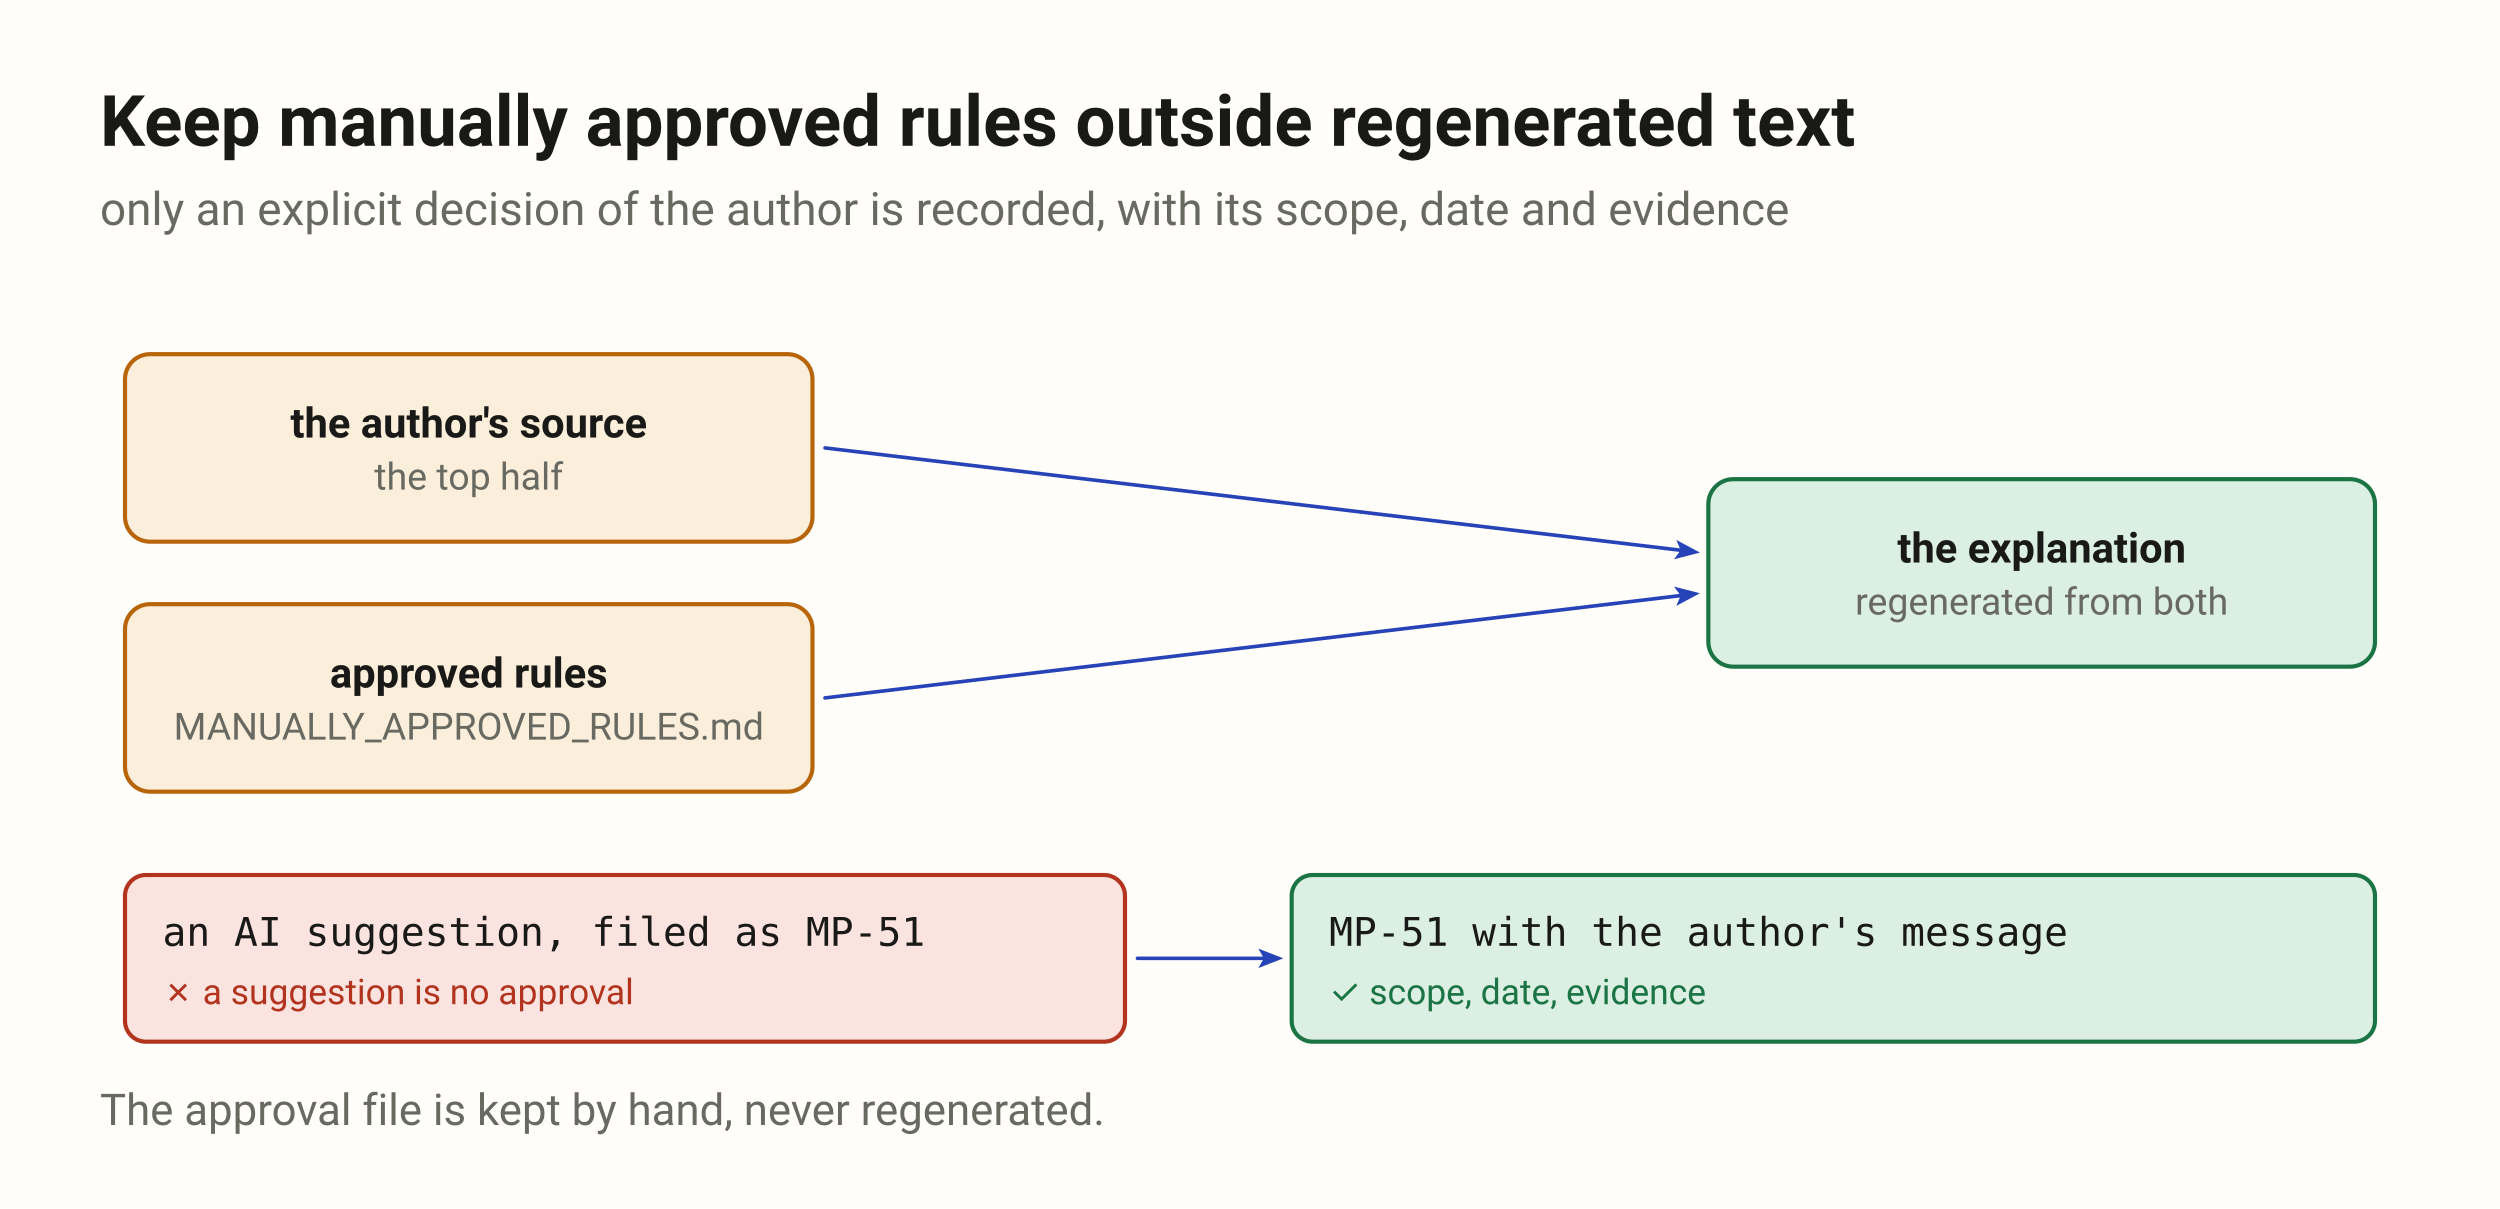
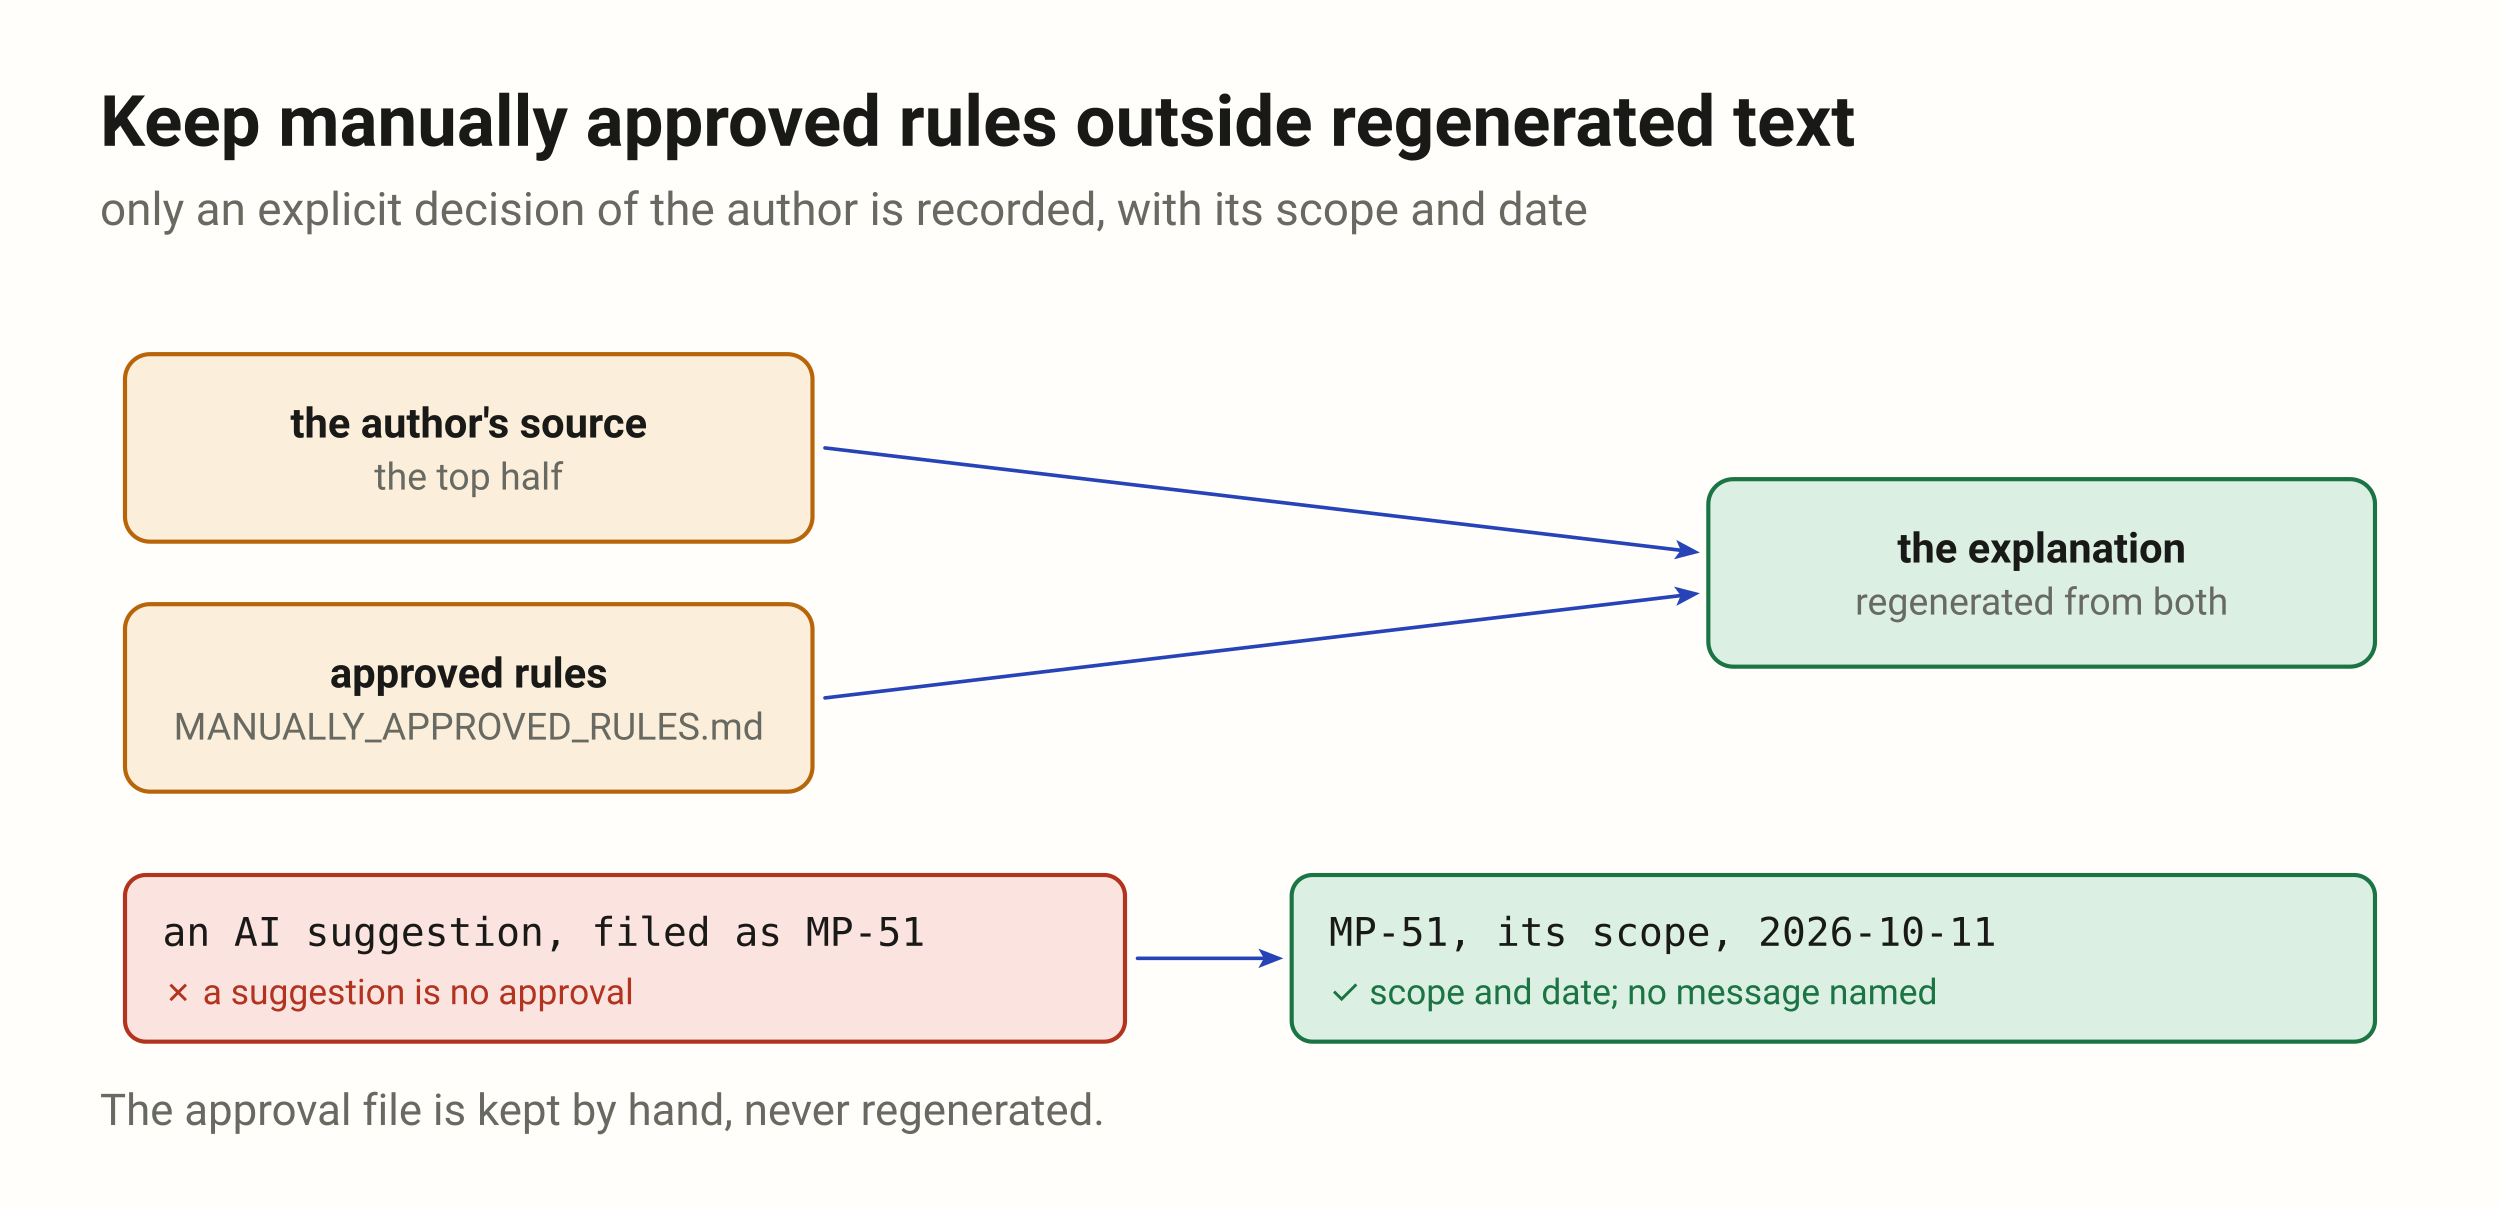
<svg xmlns="http://www.w3.org/2000/svg" width="1200" height="580" viewBox="0 0 1200 580" font-family="system-ui, -apple-system, 'Segoe UI', Roboto, sans-serif">
  <rect width="1200" height="580" fill="#fffefb" />
  <defs>
    <marker id="arrow" viewBox="0 0 12 12" refX="8" refY="6" markerUnits="userSpaceOnUse" markerWidth="16" markerHeight="16" orient="auto-start-reverse">
      <path d="M2 2.5 L11 6 L2 9.5 L4 6 z" fill="#2743b8" stroke-linejoin="round" />
    </marker>
  </defs>
  <text x="48" y="70" fill="#191a17" font-size="34" font-weight="700">Keep manually approved rules outside regenerated text</text>
-   <text x="48" y="108" fill="#686a61" font-size="22">only an explicit decision of the author is recorded, with its scope, date and evidence</text>
+   <text x="48" y="108" fill="#686a61" font-size="22">only an explicit decision of the author is recorded, with its scope and date</text>
  <rect x="60" y="170" width="330" height="90" rx="12" fill="#fbeedb" stroke="#b8650a" stroke-width="2" />
  <text x="225.0" y="210.0" fill="#191a17" font-size="20" text-anchor="middle" font-weight="700">the author's source</text>
  <text x="225.0" y="235.0" fill="#686a61" font-size="18" text-anchor="middle">the top half</text>
  <rect x="60" y="290" width="330" height="90" rx="12" fill="#fbeedb" stroke="#b8650a" stroke-width="2" />
  <text x="225.0" y="330.0" fill="#191a17" font-size="20" text-anchor="middle" font-weight="700">approved rules</text>
  <text x="225.0" y="355.0" fill="#686a61" font-size="18" text-anchor="middle">MANUALLY_APPROVED_RULES.md</text>
  <rect x="820" y="230" width="320" height="90" rx="12" fill="#dcefe3" stroke="#1a7443" stroke-width="2" />
  <text x="980.0" y="270.0" fill="#191a17" font-size="20" text-anchor="middle" font-weight="700">the explanation</text>
  <text x="980.0" y="295.0" fill="#686a61" font-size="18" text-anchor="middle">regenerated from both</text>
  <line x1="396" y1="215" x2="812.01" y2="264.76" stroke="#2743b8" stroke-width="1.75" stroke-linecap="round" marker-end="url(#arrow)" />
  <line x1="396" y1="335" x2="812.01" y2="285.24" stroke="#2743b8" stroke-width="1.75" stroke-linecap="round" marker-end="url(#arrow)" />
  <rect x="60" y="420" width="480" height="80" rx="10" fill="#fbe3df" stroke="#b2341f" stroke-width="2" />
  <text x="78" y="454" fill="#191a17" font-size="19" font-family="ui-monospace, 'JetBrains Mono', Menlo, monospace">an AI suggestion, filed as MP-51</text>
  <text x="78" y="482" fill="#b2341f" font-size="17">✗ a suggestion is no approval</text>
  <rect x="620" y="420" width="520" height="80" rx="10" fill="#dcefe3" stroke="#1a7443" stroke-width="2" />
-   <text x="638" y="454" fill="#191a17" font-size="19" font-family="ui-monospace, 'JetBrains Mono', Menlo, monospace">MP-51 with the author's message</text>
-   <text x="638" y="482" fill="#1a7443" font-size="17">✓ scope, date, evidence</text>
+   <text x="638" y="454" fill="#191a17" font-size="19" font-family="ui-monospace, 'JetBrains Mono', Menlo, monospace">MP-51, its scope, 2026-10-11</text>
+   <text x="638" y="482" fill="#1a7443" font-size="17">✓ scope and date; no message named</text>
  <line x1="546" y1="460.0" x2="612" y2="460" stroke="#2743b8" stroke-width="1.75" stroke-linecap="round" marker-end="url(#arrow)" />
  <text x="48" y="540" fill="#686a61" font-size="21">The approval file is kept by hand, never regenerated.</text>
</svg>
